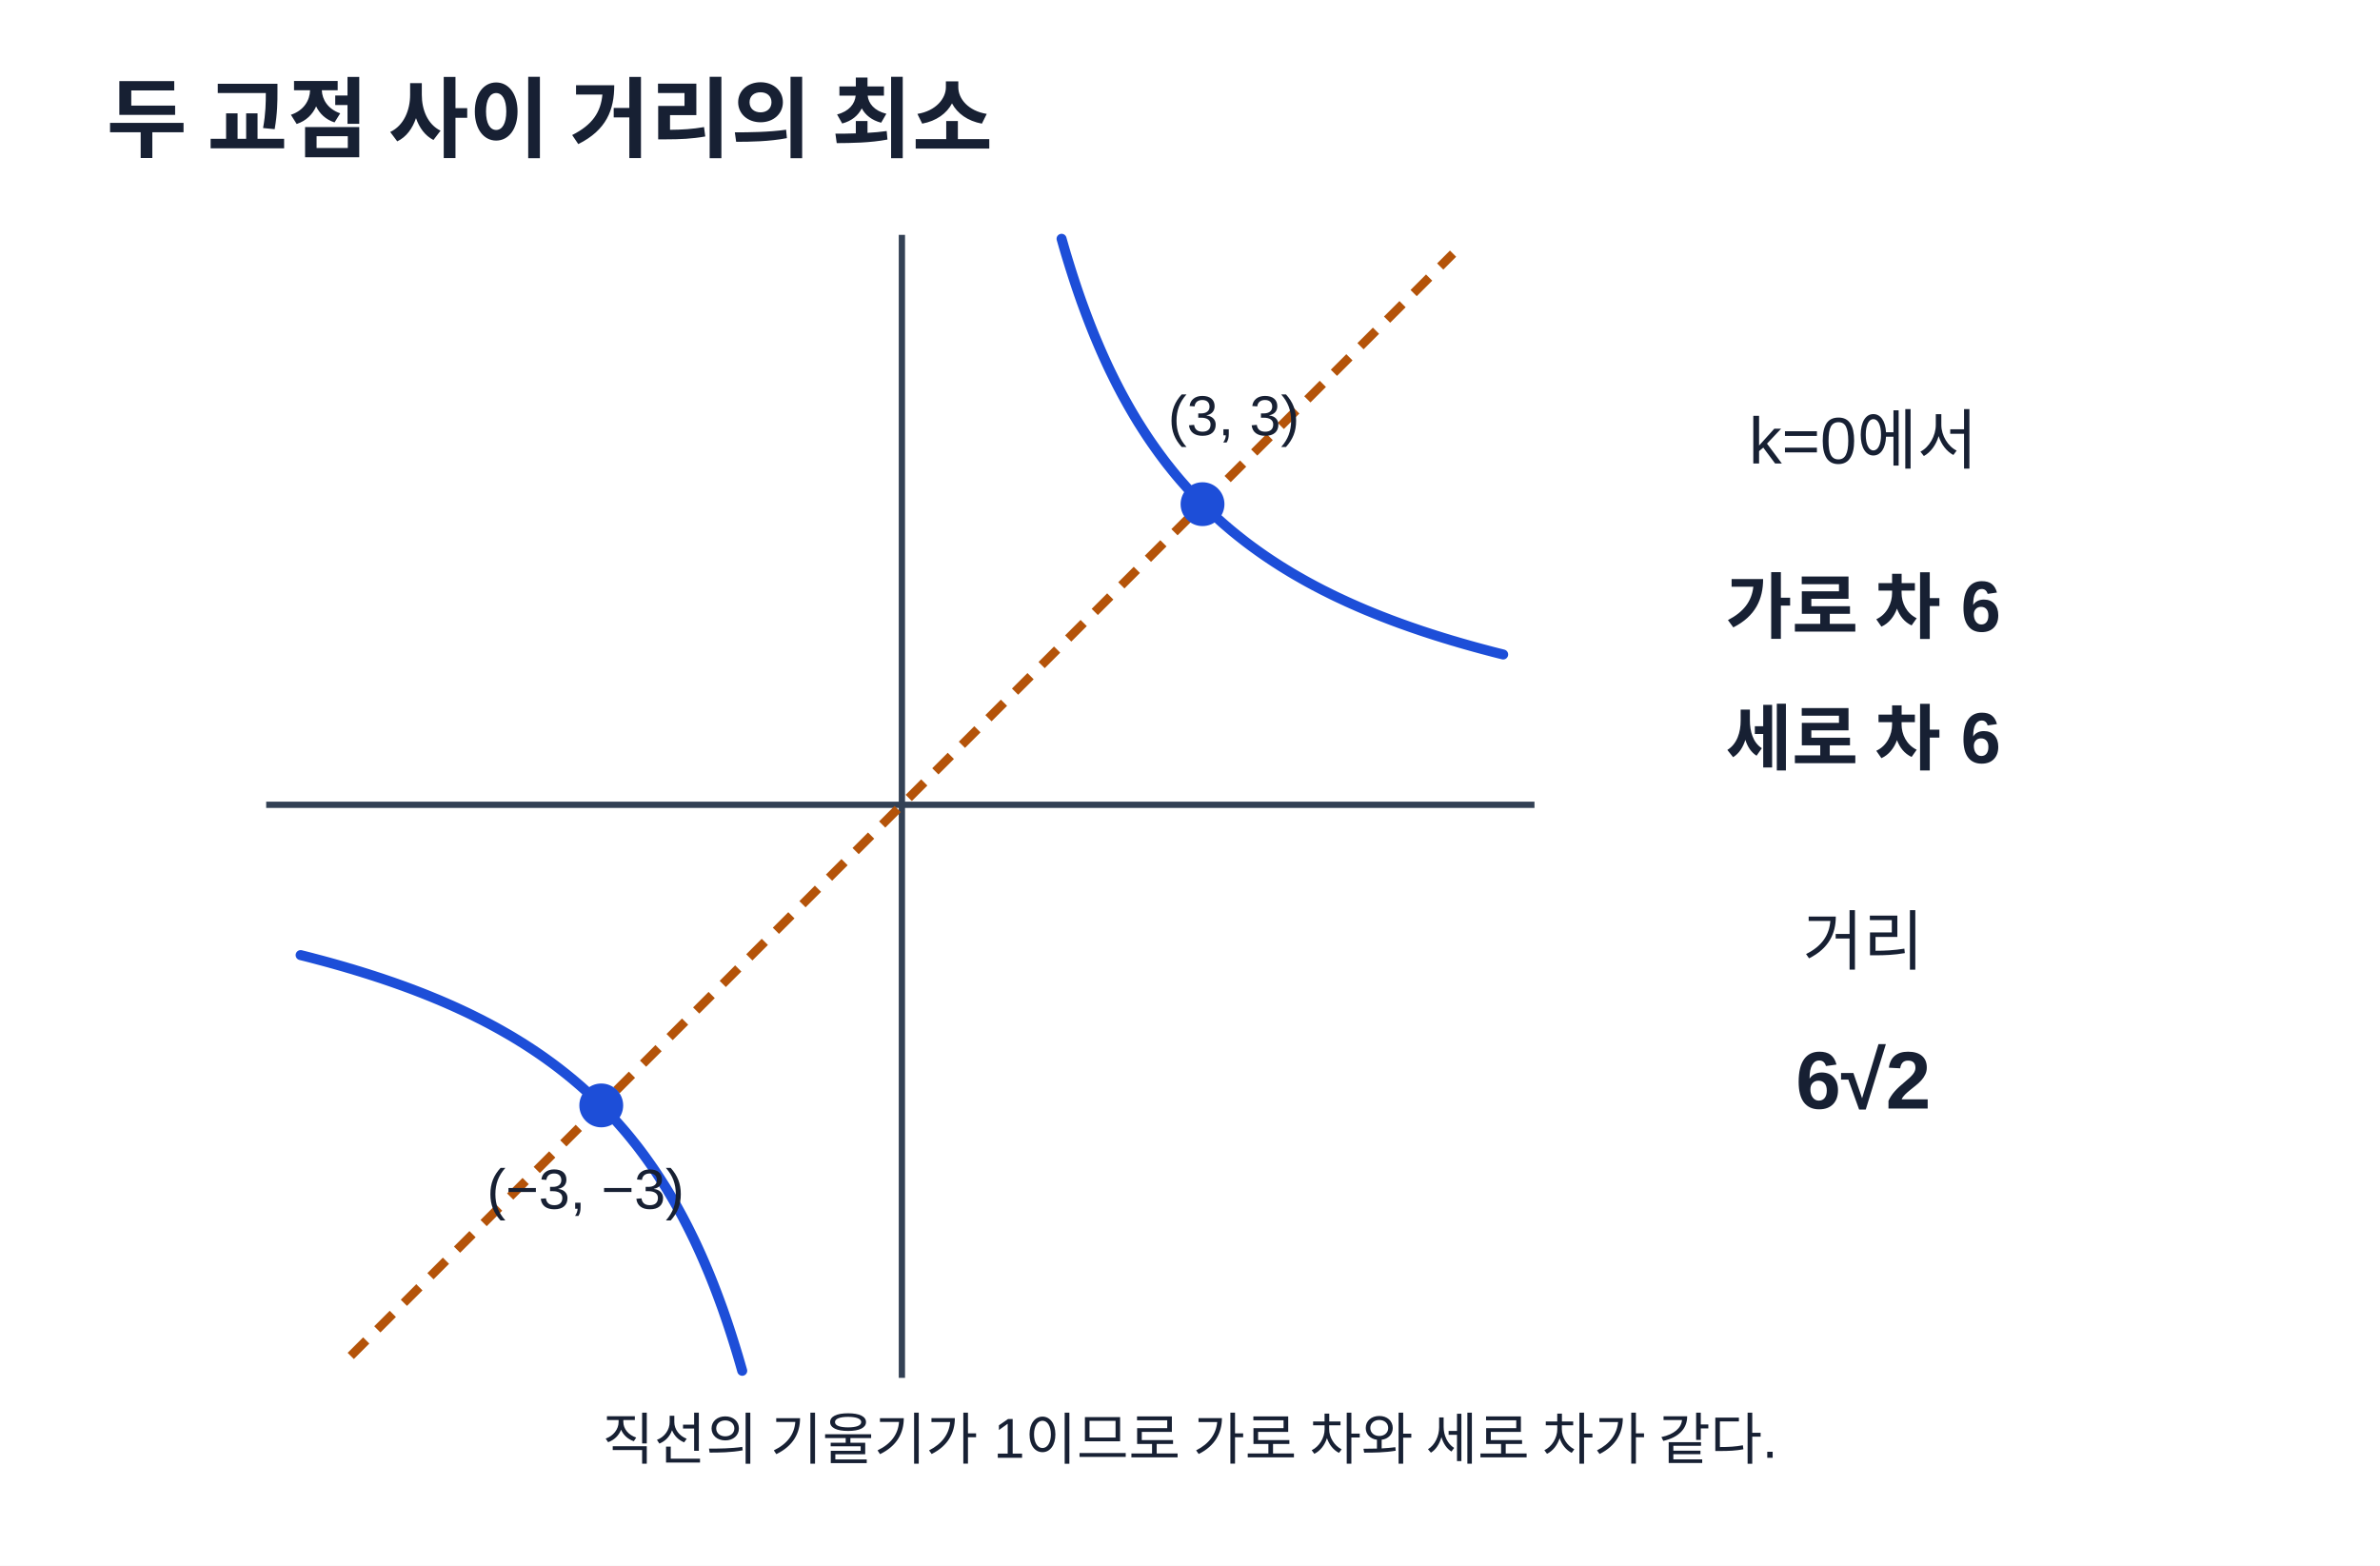
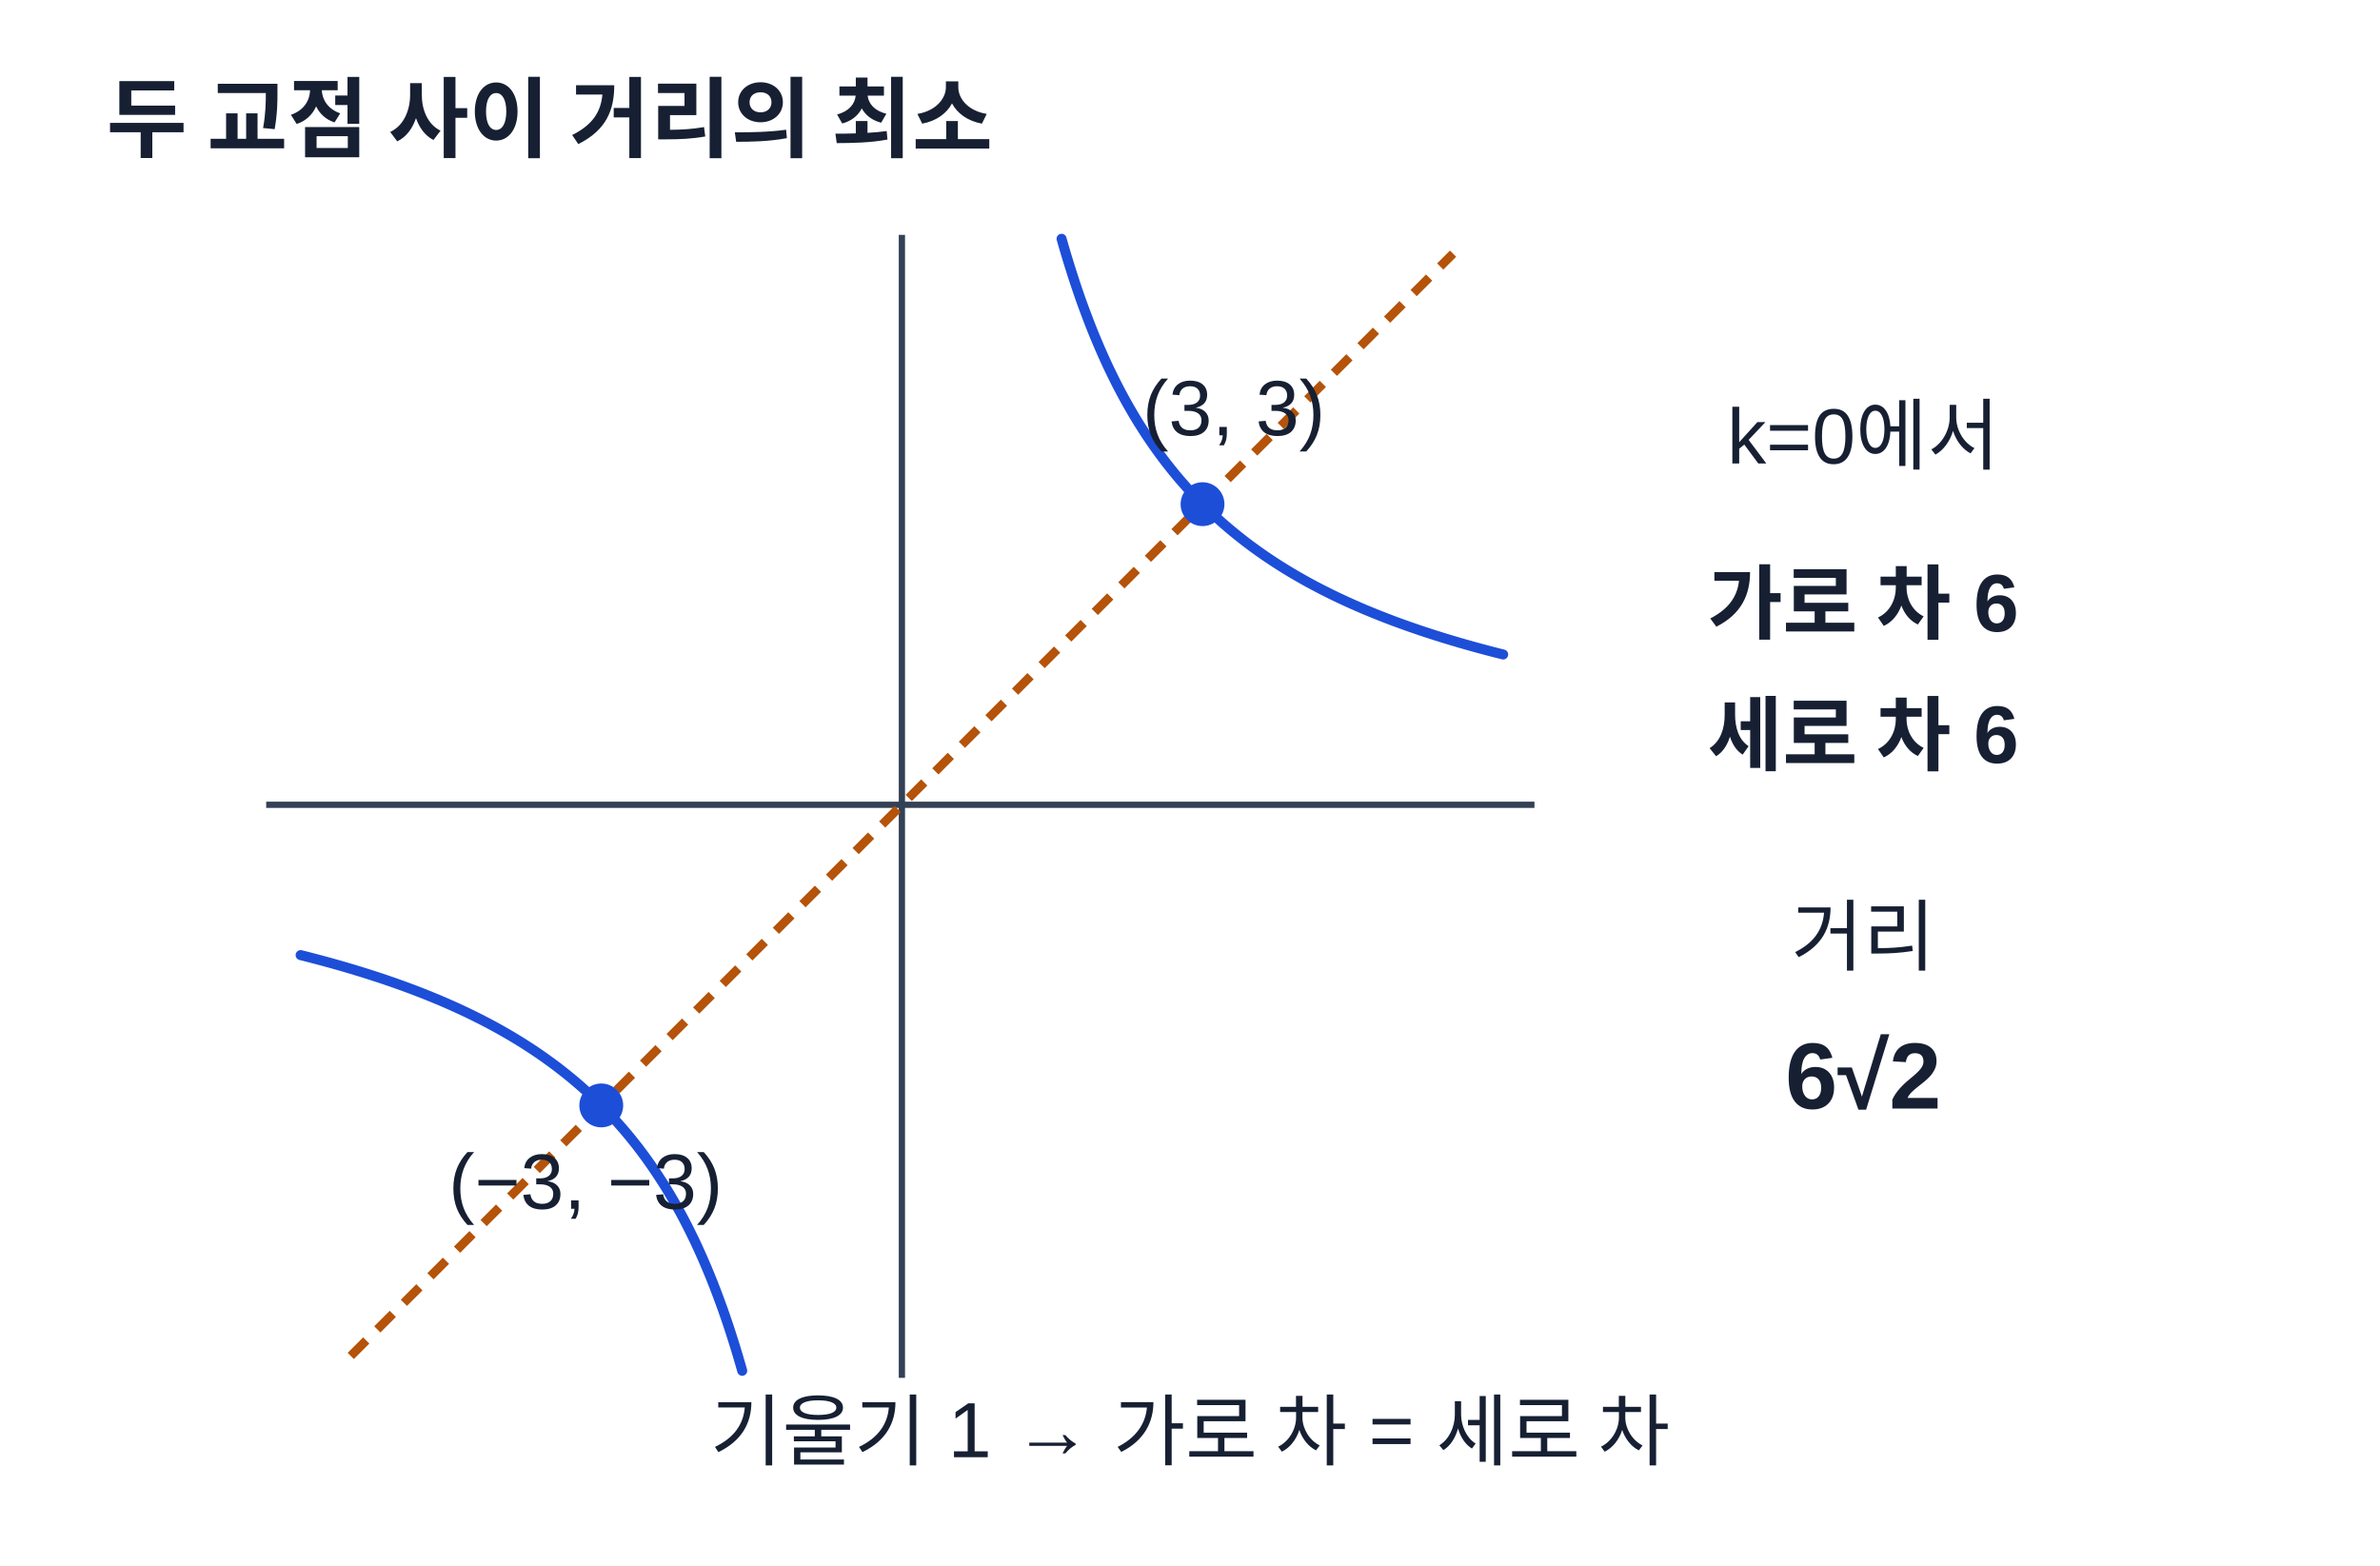
<svg xmlns="http://www.w3.org/2000/svg" width="760" height="500" viewBox="0 0 760 500" role="img" aria-labelledby="title desc">
  <rect width="760" height="500" fill="#fff" />
-   <style>text{font-family:Arial,'Malgun Gothic',sans-serif;fill:#172033}.title{font-size:28px;font-weight:700}.note{font-size:21px}.value{font-size:26px;font-weight:700}.small{font-size:18px}.label{font-size:23px;font-weight:700}</style>
+   <style>text{font-family:Arial,'Malgun Gothic',sans-serif;fill:#172033}.title{font-size:28px;font-weight:700}.note{font-size:25px}.value{font-size:30px;font-weight:700}.small{font-size:25px}.label{font-size:26px;font-weight:700}</style>
  <text x="34" y="48" text-anchor="start" class="title">두 교점 사이 거리의 최소</text>
  <line x1="85" y1="257" x2="490" y2="257" stroke="#334155" stroke-width="2" />
  <line x1="288" y1="75" x2="288" y2="440" stroke="#334155" stroke-width="2" />
  <polyline points="96.00,305.00 96.70,305.18 97.40,305.35 98.10,305.53 98.81,305.71 99.51,305.89 100.21,306.08 100.91,306.26 101.61,306.45 102.31,306.63 103.02,306.82 103.72,307.01 104.42,307.20 105.12,307.39 105.82,307.59 106.52,307.78 107.22,307.98 107.93,308.18 108.63,308.38 109.33,308.58 110.03,308.78 110.73,308.99 111.43,309.20 112.14,309.40 112.84,309.61 113.54,309.83 114.24,310.04 114.94,310.25 115.64,310.47 116.34,310.69 117.05,310.91 117.75,311.13 118.45,311.36 119.15,311.58 119.85,311.81 120.55,312.04 121.26,312.27 121.96,312.50 122.66,312.74 123.36,312.98 124.06,313.22 124.76,313.46 125.46,313.70 126.17,313.95 126.87,314.20 127.57,314.45 128.27,314.70 128.97,314.95 129.67,315.21 130.38,315.47 131.08,315.73 131.78,315.99 132.48,316.26 133.18,316.53 133.88,316.80 134.58,317.07 135.29,317.35 135.99,317.63 136.69,317.91 137.39,318.19 138.09,318.48 138.79,318.77 139.50,319.06 140.20,319.35 140.90,319.65 141.60,319.95 142.30,320.25 143.00,320.56 143.70,320.87 144.41,321.18 145.11,321.50 145.81,321.81 146.51,322.14 147.21,322.46 147.91,322.79 148.62,323.12 149.32,323.45 150.02,323.79 150.72,324.13 151.42,324.48 152.12,324.83 152.82,325.18 153.53,325.53 154.23,325.89 154.93,326.26 155.63,326.62 156.33,326.99 157.03,327.37 157.74,327.75 158.44,328.13 159.14,328.52 159.84,328.91 160.54,329.31 161.24,329.71 161.94,330.11 162.65,330.52 163.35,330.93 164.05,331.35 164.75,331.78 165.45,332.20 166.15,332.64 166.86,333.07 167.56,333.52 168.26,333.97 168.96,334.42 169.66,334.88 170.36,335.34 171.06,335.81 171.77,336.29 172.47,336.77 173.17,337.26 173.87,337.75 174.57,338.25 175.27,338.76 175.98,339.27 176.68,339.79 177.38,340.31 178.08,340.84 178.78,341.38 179.48,341.93 180.18,342.48 180.89,343.04 181.59,343.61 182.29,344.18 182.99,344.76 183.69,345.35 184.39,345.95 185.10,346.56 185.80,347.17 186.50,347.80 187.20,348.43 187.90,349.07 188.60,349.72 189.30,350.38 190.01,351.05 190.71,351.72 191.41,352.41 192.11,353.11 192.81,353.82 193.51,354.54 194.22,355.27 194.92,356.01 195.62,356.76 196.32,357.52 197.02,358.30 197.72,359.09 198.42,359.89 199.13,360.70 199.83,361.52 200.53,362.36 201.23,363.21 201.93,364.08 202.63,364.96 203.34,365.85 204.04,366.76 204.74,367.69 205.44,368.63 206.14,369.58 206.84,370.56 207.54,371.55 208.25,372.56 208.95,373.58 209.65,374.62 210.35,375.69 211.05,376.77 211.75,377.87 212.46,378.99 213.16,380.14 213.86,381.30 214.56,382.49 215.26,383.70 215.96,384.93 216.66,386.19 217.37,387.48 218.07,388.78 218.77,390.12 219.47,391.48 220.17,392.87 220.87,394.29 221.58,395.74 222.28,397.22 222.98,398.74 223.68,400.28 224.38,401.86 225.08,403.48 225.78,405.13 226.49,406.82 227.19,408.55 227.89,410.32 228.59,412.13 229.29,413.98 229.99,415.88 230.70,417.82 231.40,419.82 232.10,421.86 232.80,423.96 233.50,426.11 234.20,428.31 234.90,430.57 235.61,432.90 236.31,435.29 237.01,437.74" fill="none" stroke="#1d4ed8" stroke-width="3.2" stroke-linecap="round" />
  <polyline points="338.99,76.26 339.69,78.71 340.39,81.10 341.10,83.43 341.80,85.69 342.50,87.89 343.20,90.04 343.90,92.14 344.60,94.18 345.30,96.18 346.01,98.12 346.71,100.02 347.41,101.87 348.11,103.68 348.81,105.45 349.51,107.18 350.22,108.87 350.92,110.52 351.62,112.14 352.32,113.72 353.02,115.26 353.72,116.78 354.42,118.26 355.13,119.71 355.83,121.13 356.53,122.52 357.23,123.88 357.93,125.22 358.63,126.52 359.34,127.81 360.04,129.07 360.74,130.30 361.44,131.51 362.14,132.70 362.84,133.86 363.54,135.01 364.25,136.13 364.95,137.23 365.65,138.31 366.35,139.38 367.05,140.42 367.75,141.44 368.46,142.45 369.16,143.44 369.86,144.42 370.56,145.37 371.26,146.31 371.96,147.24 372.66,148.15 373.37,149.04 374.07,149.92 374.77,150.79 375.47,151.64 376.17,152.48 376.87,153.30 377.58,154.11 378.28,154.91 378.98,155.70 379.68,156.48 380.38,157.24 381.08,157.99 381.78,158.73 382.49,159.46 383.19,160.18 383.89,160.89 384.59,161.59 385.29,162.28 385.99,162.95 386.70,163.62 387.40,164.28 388.10,164.93 388.80,165.57 389.50,166.20 390.20,166.83 390.90,167.44 391.61,168.05 392.31,168.65 393.01,169.24 393.71,169.82 394.41,170.39 395.11,170.96 395.82,171.52 396.52,172.07 397.22,172.62 397.92,173.16 398.62,173.69 399.32,174.21 400.02,174.73 400.73,175.24 401.43,175.75 402.13,176.25 402.83,176.74 403.53,177.23 404.23,177.71 404.94,178.19 405.64,178.66 406.34,179.12 407.04,179.58 407.74,180.03 408.44,180.48 409.14,180.93 409.85,181.36 410.55,181.80 411.25,182.22 411.95,182.65 412.65,183.07 413.35,183.48 414.06,183.89 414.76,184.29 415.46,184.69 416.16,185.09 416.86,185.48 417.56,185.87 418.26,186.25 418.97,186.63 419.67,187.01 420.37,187.38 421.07,187.74 421.77,188.11 422.47,188.47 423.18,188.82 423.88,189.17 424.58,189.52 425.28,189.87 425.98,190.21 426.68,190.55 427.38,190.88 428.09,191.21 428.79,191.54 429.49,191.86 430.19,192.19 430.89,192.50 431.59,192.82 432.30,193.13 433.00,193.44 433.70,193.75 434.40,194.05 435.10,194.35 435.80,194.65 436.50,194.94 437.21,195.23 437.91,195.52 438.61,195.81 439.31,196.09 440.01,196.37 440.71,196.65 441.42,196.93 442.12,197.20 442.82,197.47 443.52,197.74 444.22,198.01 444.92,198.27 445.62,198.53 446.33,198.79 447.03,199.05 447.73,199.30 448.43,199.55 449.13,199.80 449.83,200.05 450.54,200.30 451.24,200.54 451.94,200.78 452.64,201.02 453.34,201.26 454.04,201.50 454.74,201.73 455.45,201.96 456.15,202.19 456.85,202.42 457.55,202.64 458.25,202.87 458.95,203.09 459.66,203.31 460.36,203.53 461.06,203.75 461.76,203.96 462.46,204.17 463.16,204.39 463.86,204.60 464.57,204.80 465.27,205.01 465.97,205.22 466.67,205.42 467.37,205.62 468.07,205.82 468.78,206.02 469.48,206.22 470.18,206.41 470.88,206.61 471.58,206.80 472.28,206.99 472.98,207.18 473.69,207.37 474.39,207.55 475.09,207.74 475.79,207.92 476.49,208.11 477.19,208.29 477.90,208.47 478.60,208.65 479.30,208.82 480.00,209.00" fill="none" stroke="#1d4ed8" stroke-width="3.2" stroke-linecap="round" />
  <line x1="112" y1="433" x2="464" y2="81" stroke="#b45309" stroke-width="2.8" stroke-dasharray="7 5" />
  <circle cx="192" cy="353" r="7" fill="#1d4ed8" />
  <circle cx="384" cy="161" r="7" fill="#1d4ed8" />
  <text x="187" y="386" text-anchor="middle" class="small">(−3, −3)</text>
  <text x="394" y="139" text-anchor="middle" class="small">(3, 3)</text>
  <text x="595" y="148" text-anchor="middle" class="note">k=0에서</text>
  <text x="595" y="202" text-anchor="middle" class="label">가로 차 6</text>
  <text x="595" y="244" text-anchor="middle" class="label">세로 차 6</text>
  <text x="595" y="308" text-anchor="middle" class="note">거리</text>
  <text x="595" y="354" text-anchor="middle" class="value">6√2</text>
-   <text x="380" y="466" text-anchor="middle" class="small">직선의 기울기가 1이므로 가로 차와 세로 차가 같다.</text>
+   <text x="380" y="466" text-anchor="middle" class="small">기울기 1 → 가로 차 = 세로 차</text>
</svg>
